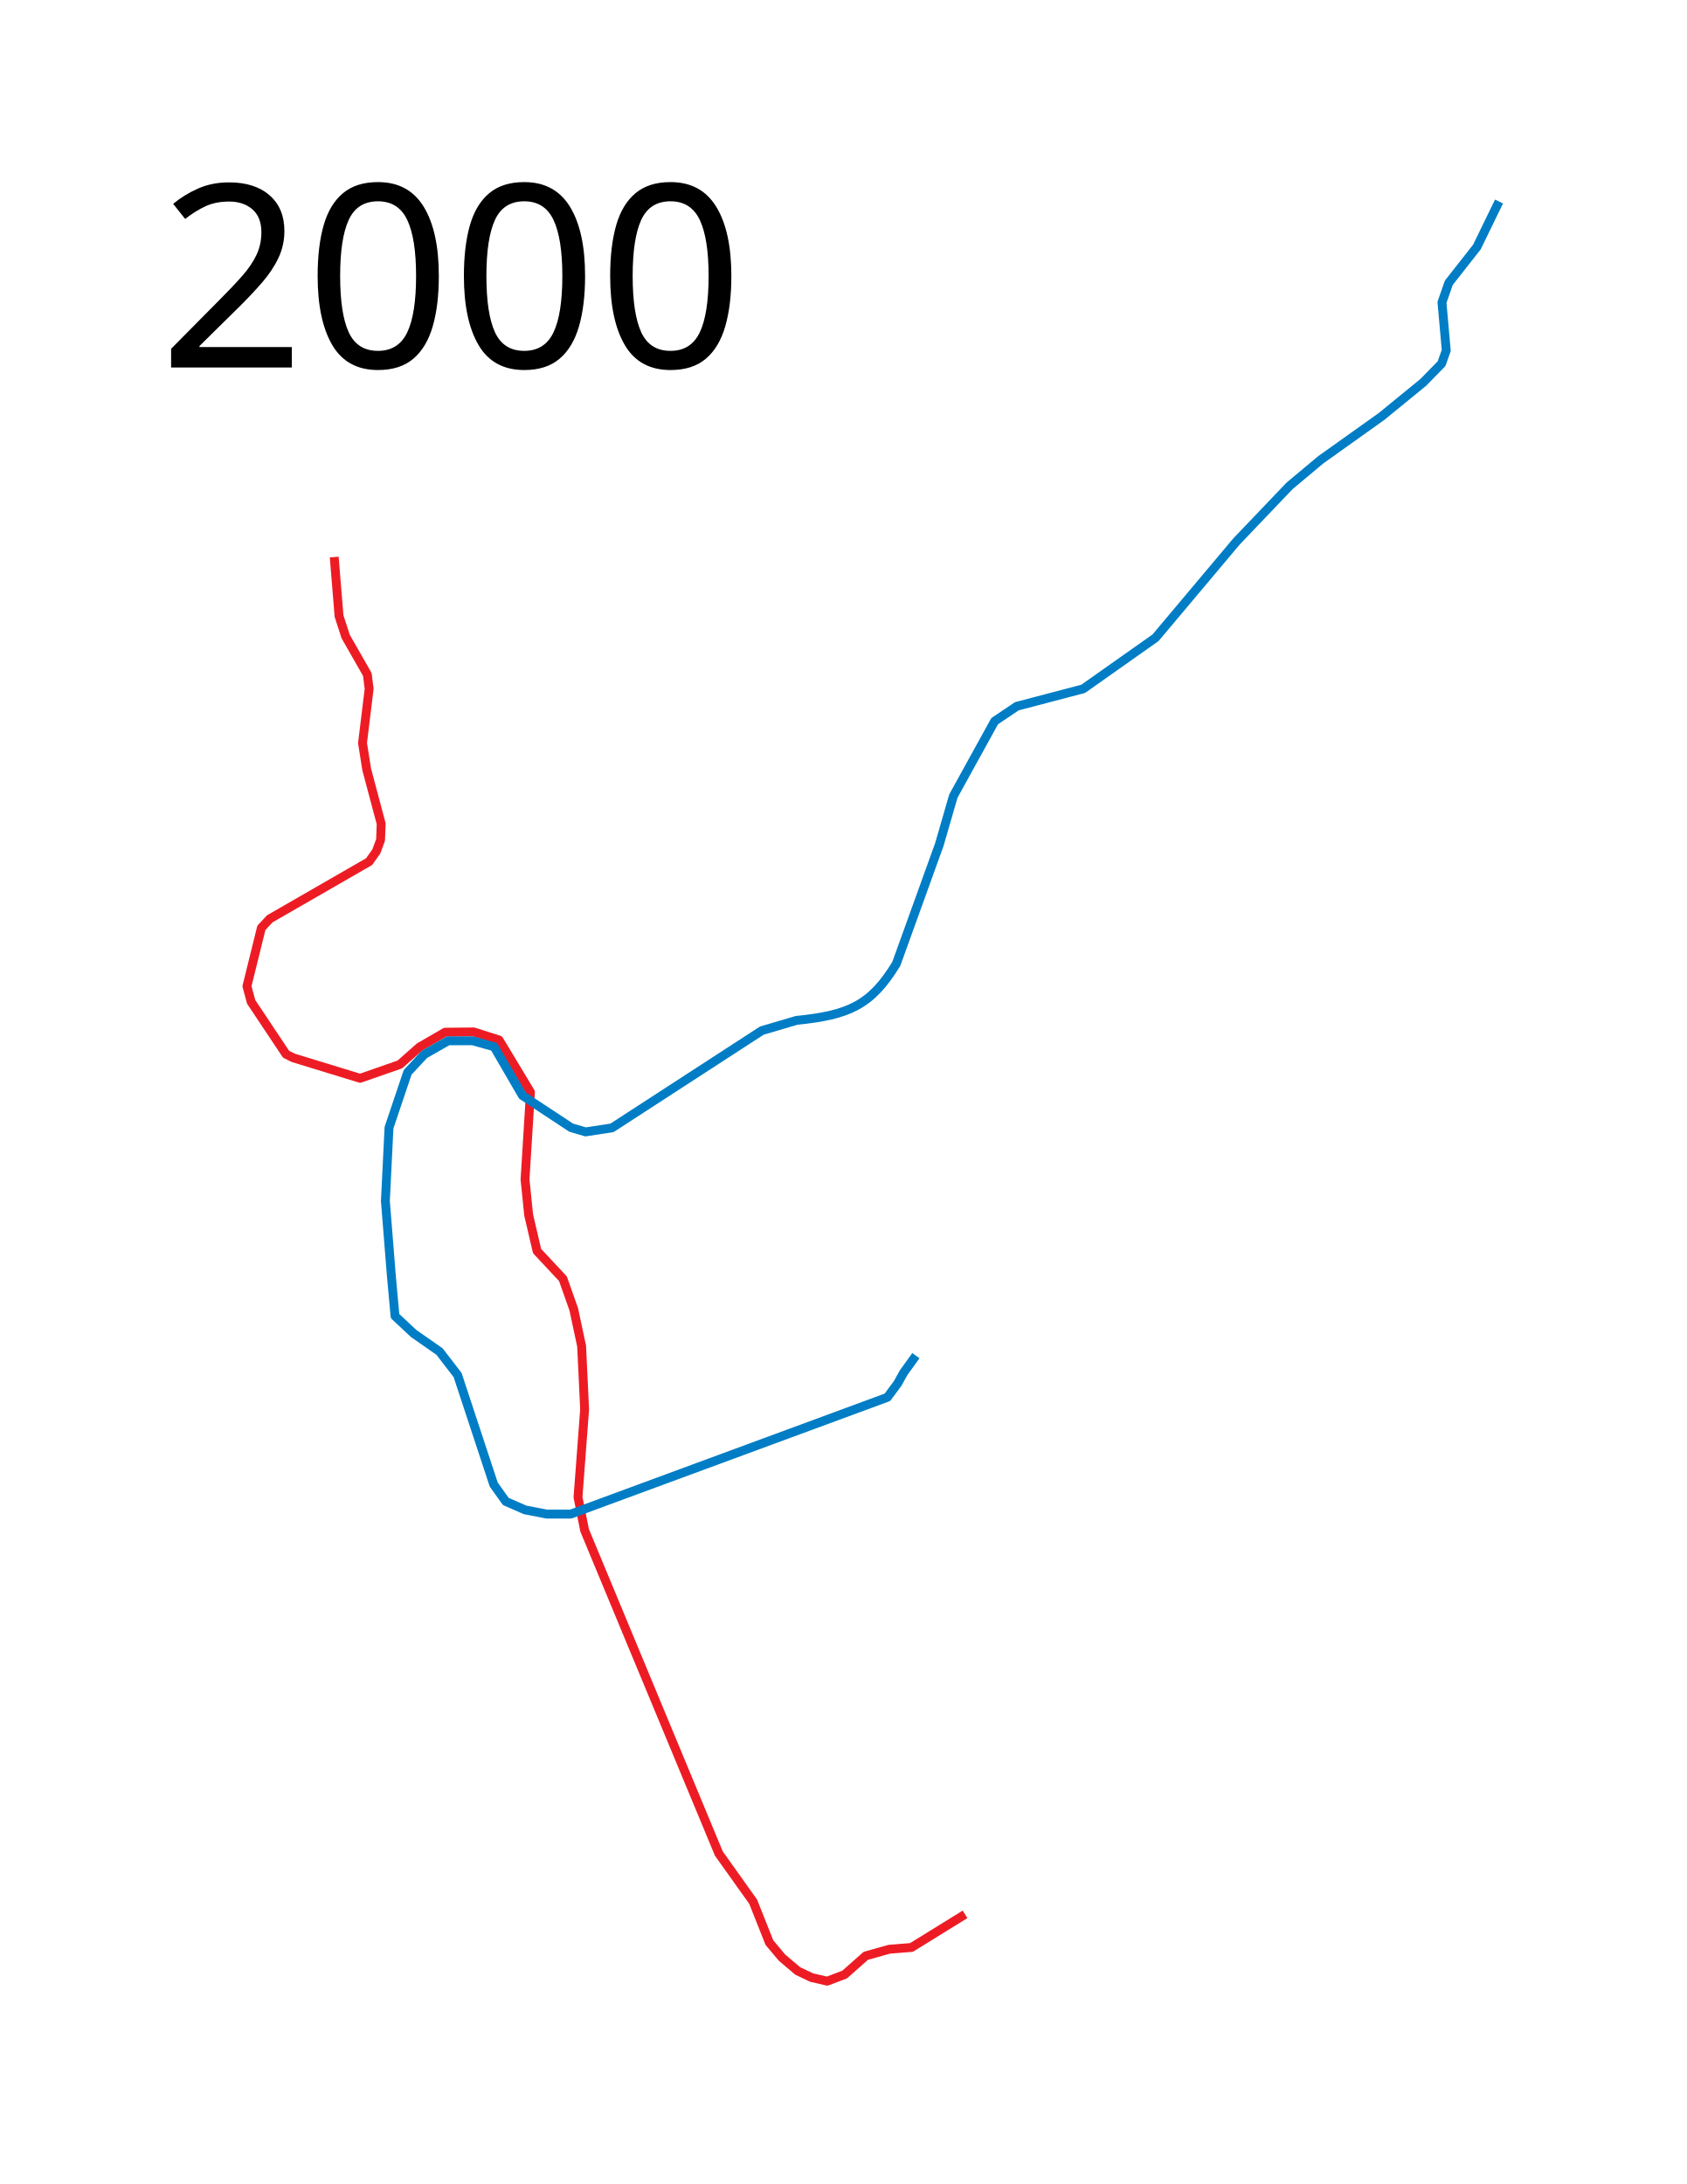
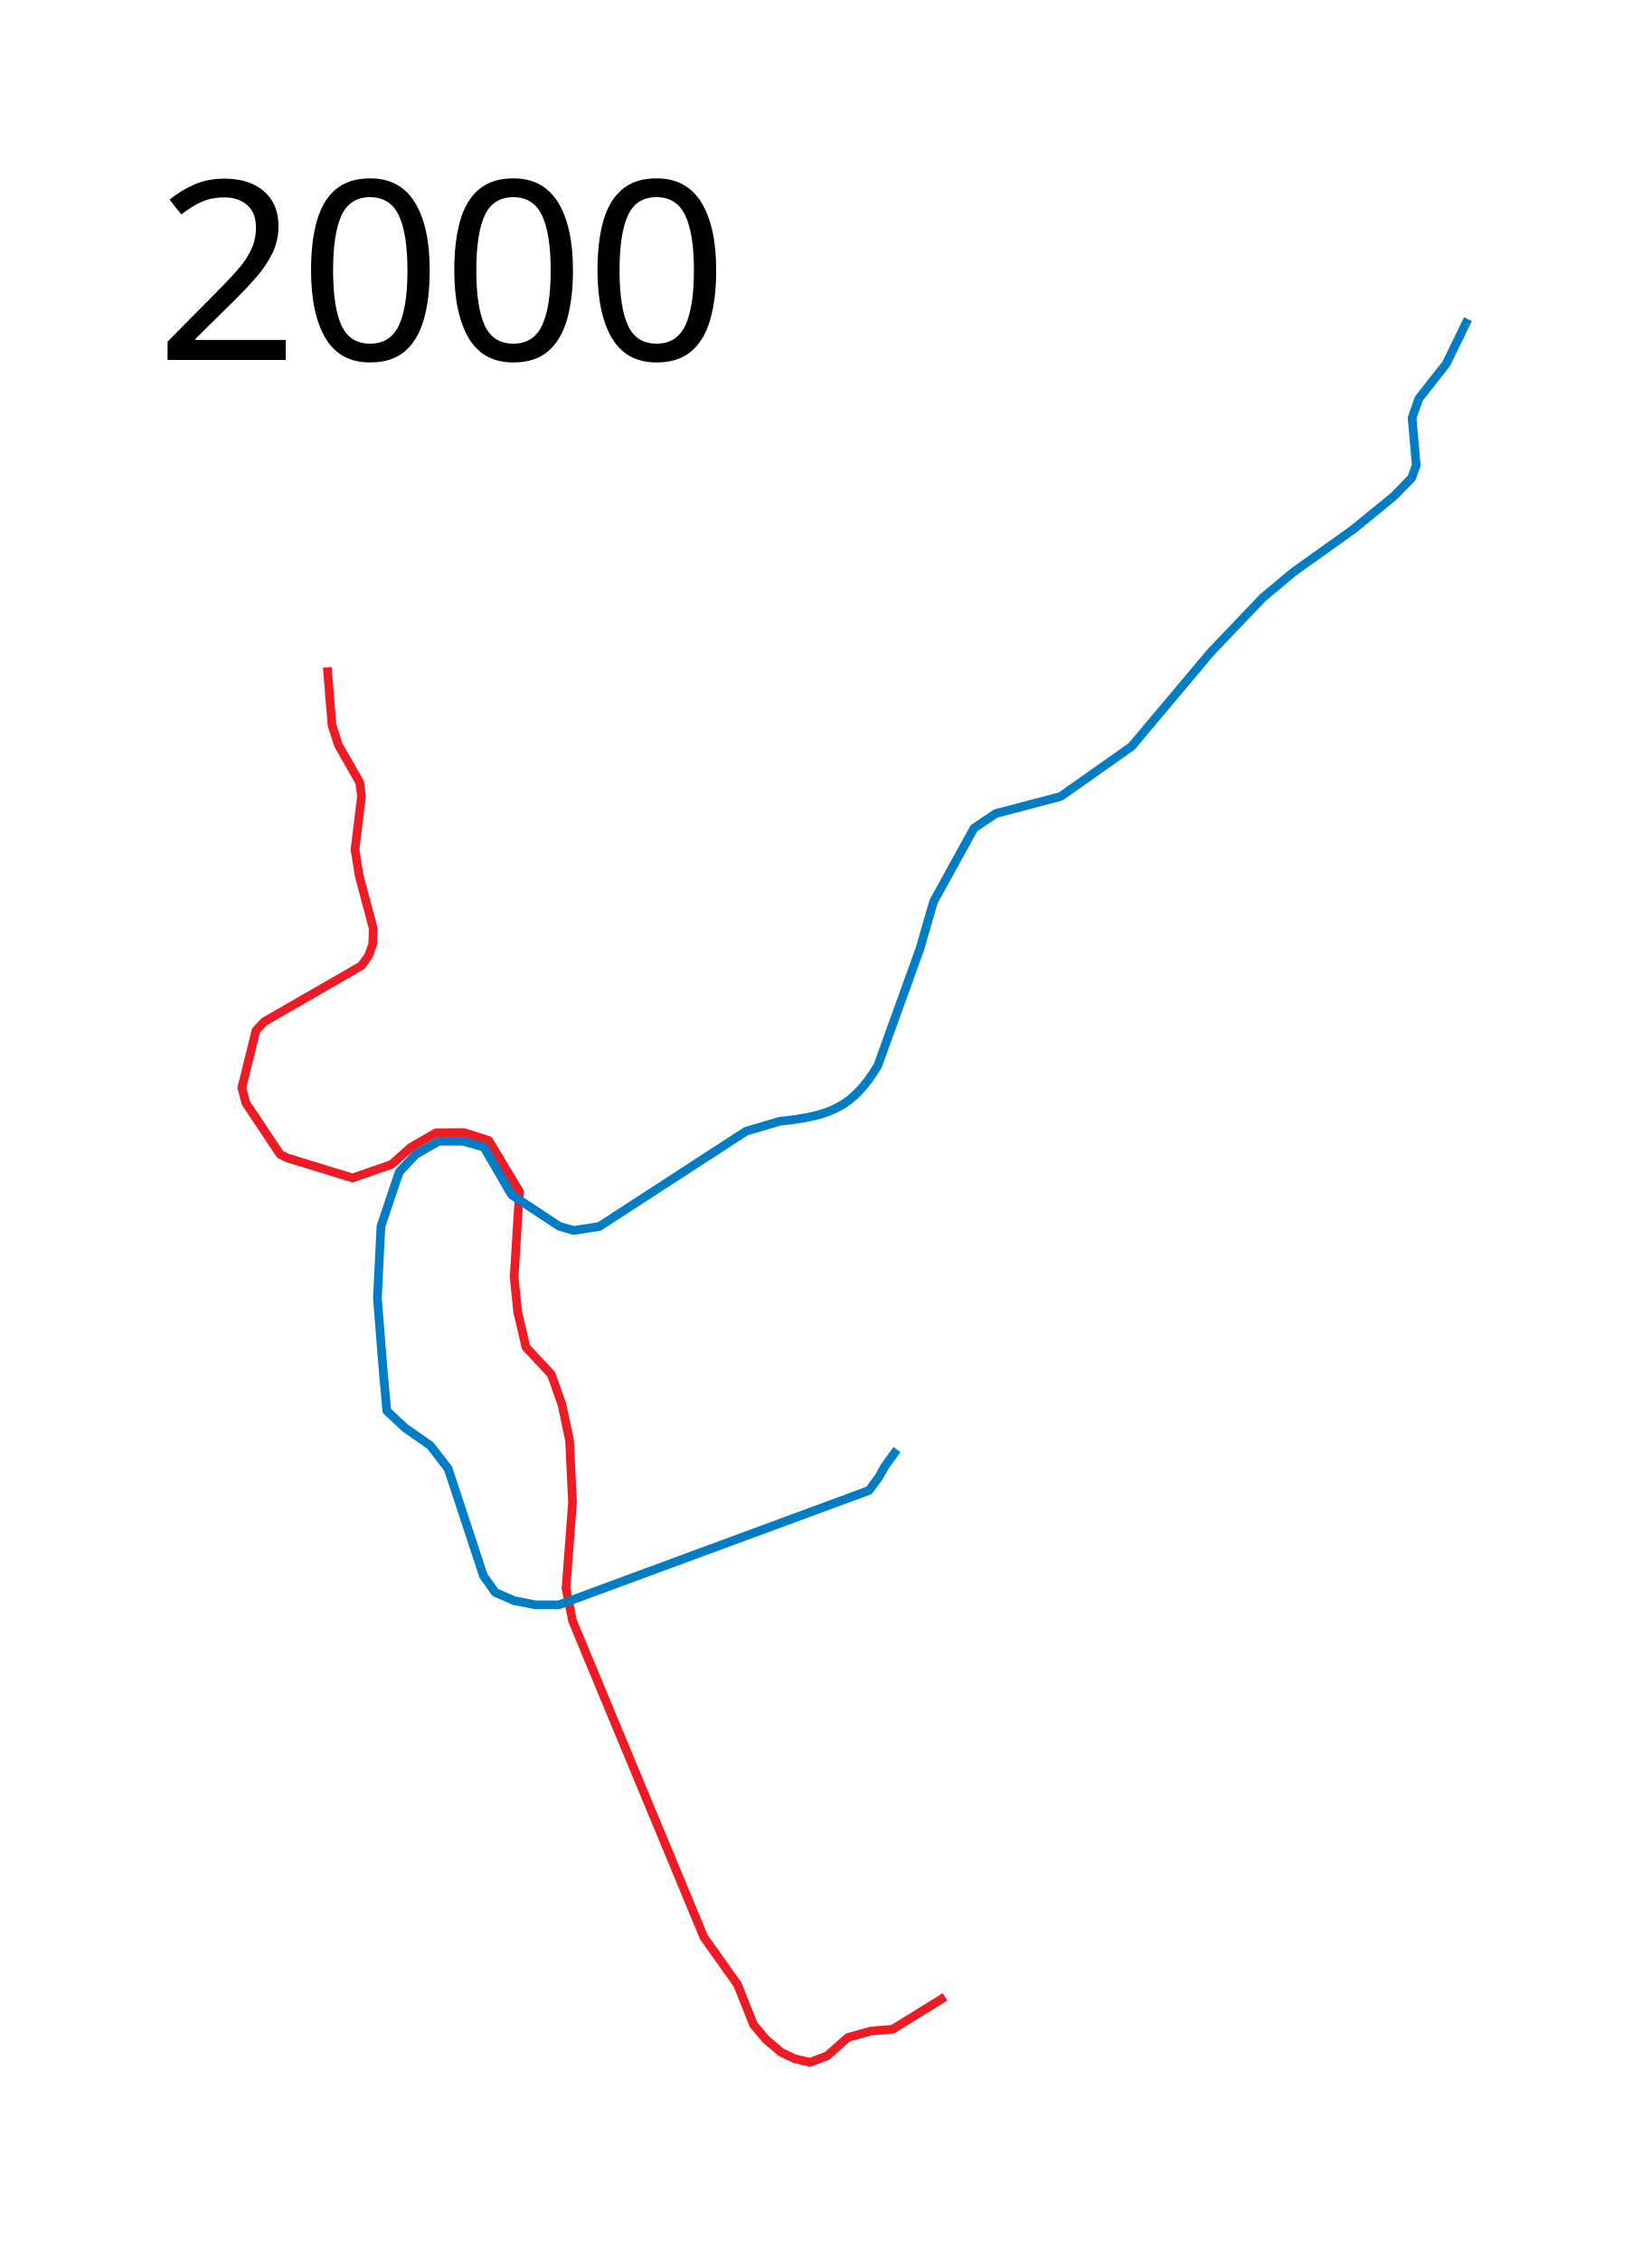
- <svg xmlns="http://www.w3.org/2000/svg" height="1230" width="950">
+ <svg xmlns="http://www.w3.org/2000/svg" viewBox="0 -70 950 1300" height="1300" width="950">
  <path d="M188.22 313.729l2.712 33.22 3.729 11.526 12.203 21.356 1.017 8.135-3.728 30.509 2.372 14.915 8.136 30.508-.339 9.153-2.373 6.44-4.068 5.763-55.932 32.204-4.746 5.084-8.135 32.882 2.373 8.813 19.66 29.492 4.068 2.034 37.628 11.525 22.372-7.796 11.067-9.793 14.477-8.376 16.052-.157 14.279 4.547 17.685 29.372-3.051 49.152 2.034 20 4.746 20.34 14.576 15.592 6.102 17.289 4.406 20.678 1.695 35.593-3.729 49.491 3.73 18.644 75.593 182.034 19.322 27.119 9.152 23.05 7.119 8.475 8.813 7.458 7.797 3.729 8.813 2.034 9.831-3.73 11.864-10.508 13.22-3.728 12.543-1.017 30.17-18.644" fill="none" stroke="#ed1c24" stroke-width="5" stroke-linejoin="round" />
  <path d="M515.8 763.477l-6.902 9.574-3.39 6.102-5.762 7.796-178.305 65.763h-13.56l-12.203-2.373-10.847-4.746-6.78-9.491-20.34-61.695-10.169-13.22-14.576-10.17-10.508-9.83-2.034-22.373-3.39-42.373 2.034-41.356 10.508-31.187 9.377-10.054 13.423-7.67h13.902l11.985 3.355 15.94 27.445 27.445 18.098 8.15 2.396 14.861-2.277 84.374-54.77 19.535-5.753c29.269-2.955 41.99-8.439 56.21-31.88l24.209-67.115 7.91-27.326 23.25-42.186 12.464-8.39 37.393-9.827 40.749-28.764 45.542-54.172 29.962-31.4 17.498-14.621 34.277-24.45 23.49-19.175 10.307-10.547 2.637-7.43-2.397-27.086 3.835-11.026 15.82-20.135 12.464-25.648" fill="none" stroke="#007dc5" stroke-width="5" stroke-linejoin="round" />
-   <text x="89.453" y="206.961" style="line-height:125%;-inkscape-font-specification:Sans" font-weight="400" font-size="144px" font-family="Sans" letter-spacing="0" word-spacing="0">
-     <tspan x="89.453" y="206.961">2000</tspan>
+   <text x="89.453" y="136.961" style="line-height:125%;-inkscape-font-specification:Sans" font-weight="400" font-size="144px" font-family="Sans" letter-spacing="0" word-spacing="0">
+     <tspan x="89.453" y="136.961">2000</tspan>
  </text>
</svg>
